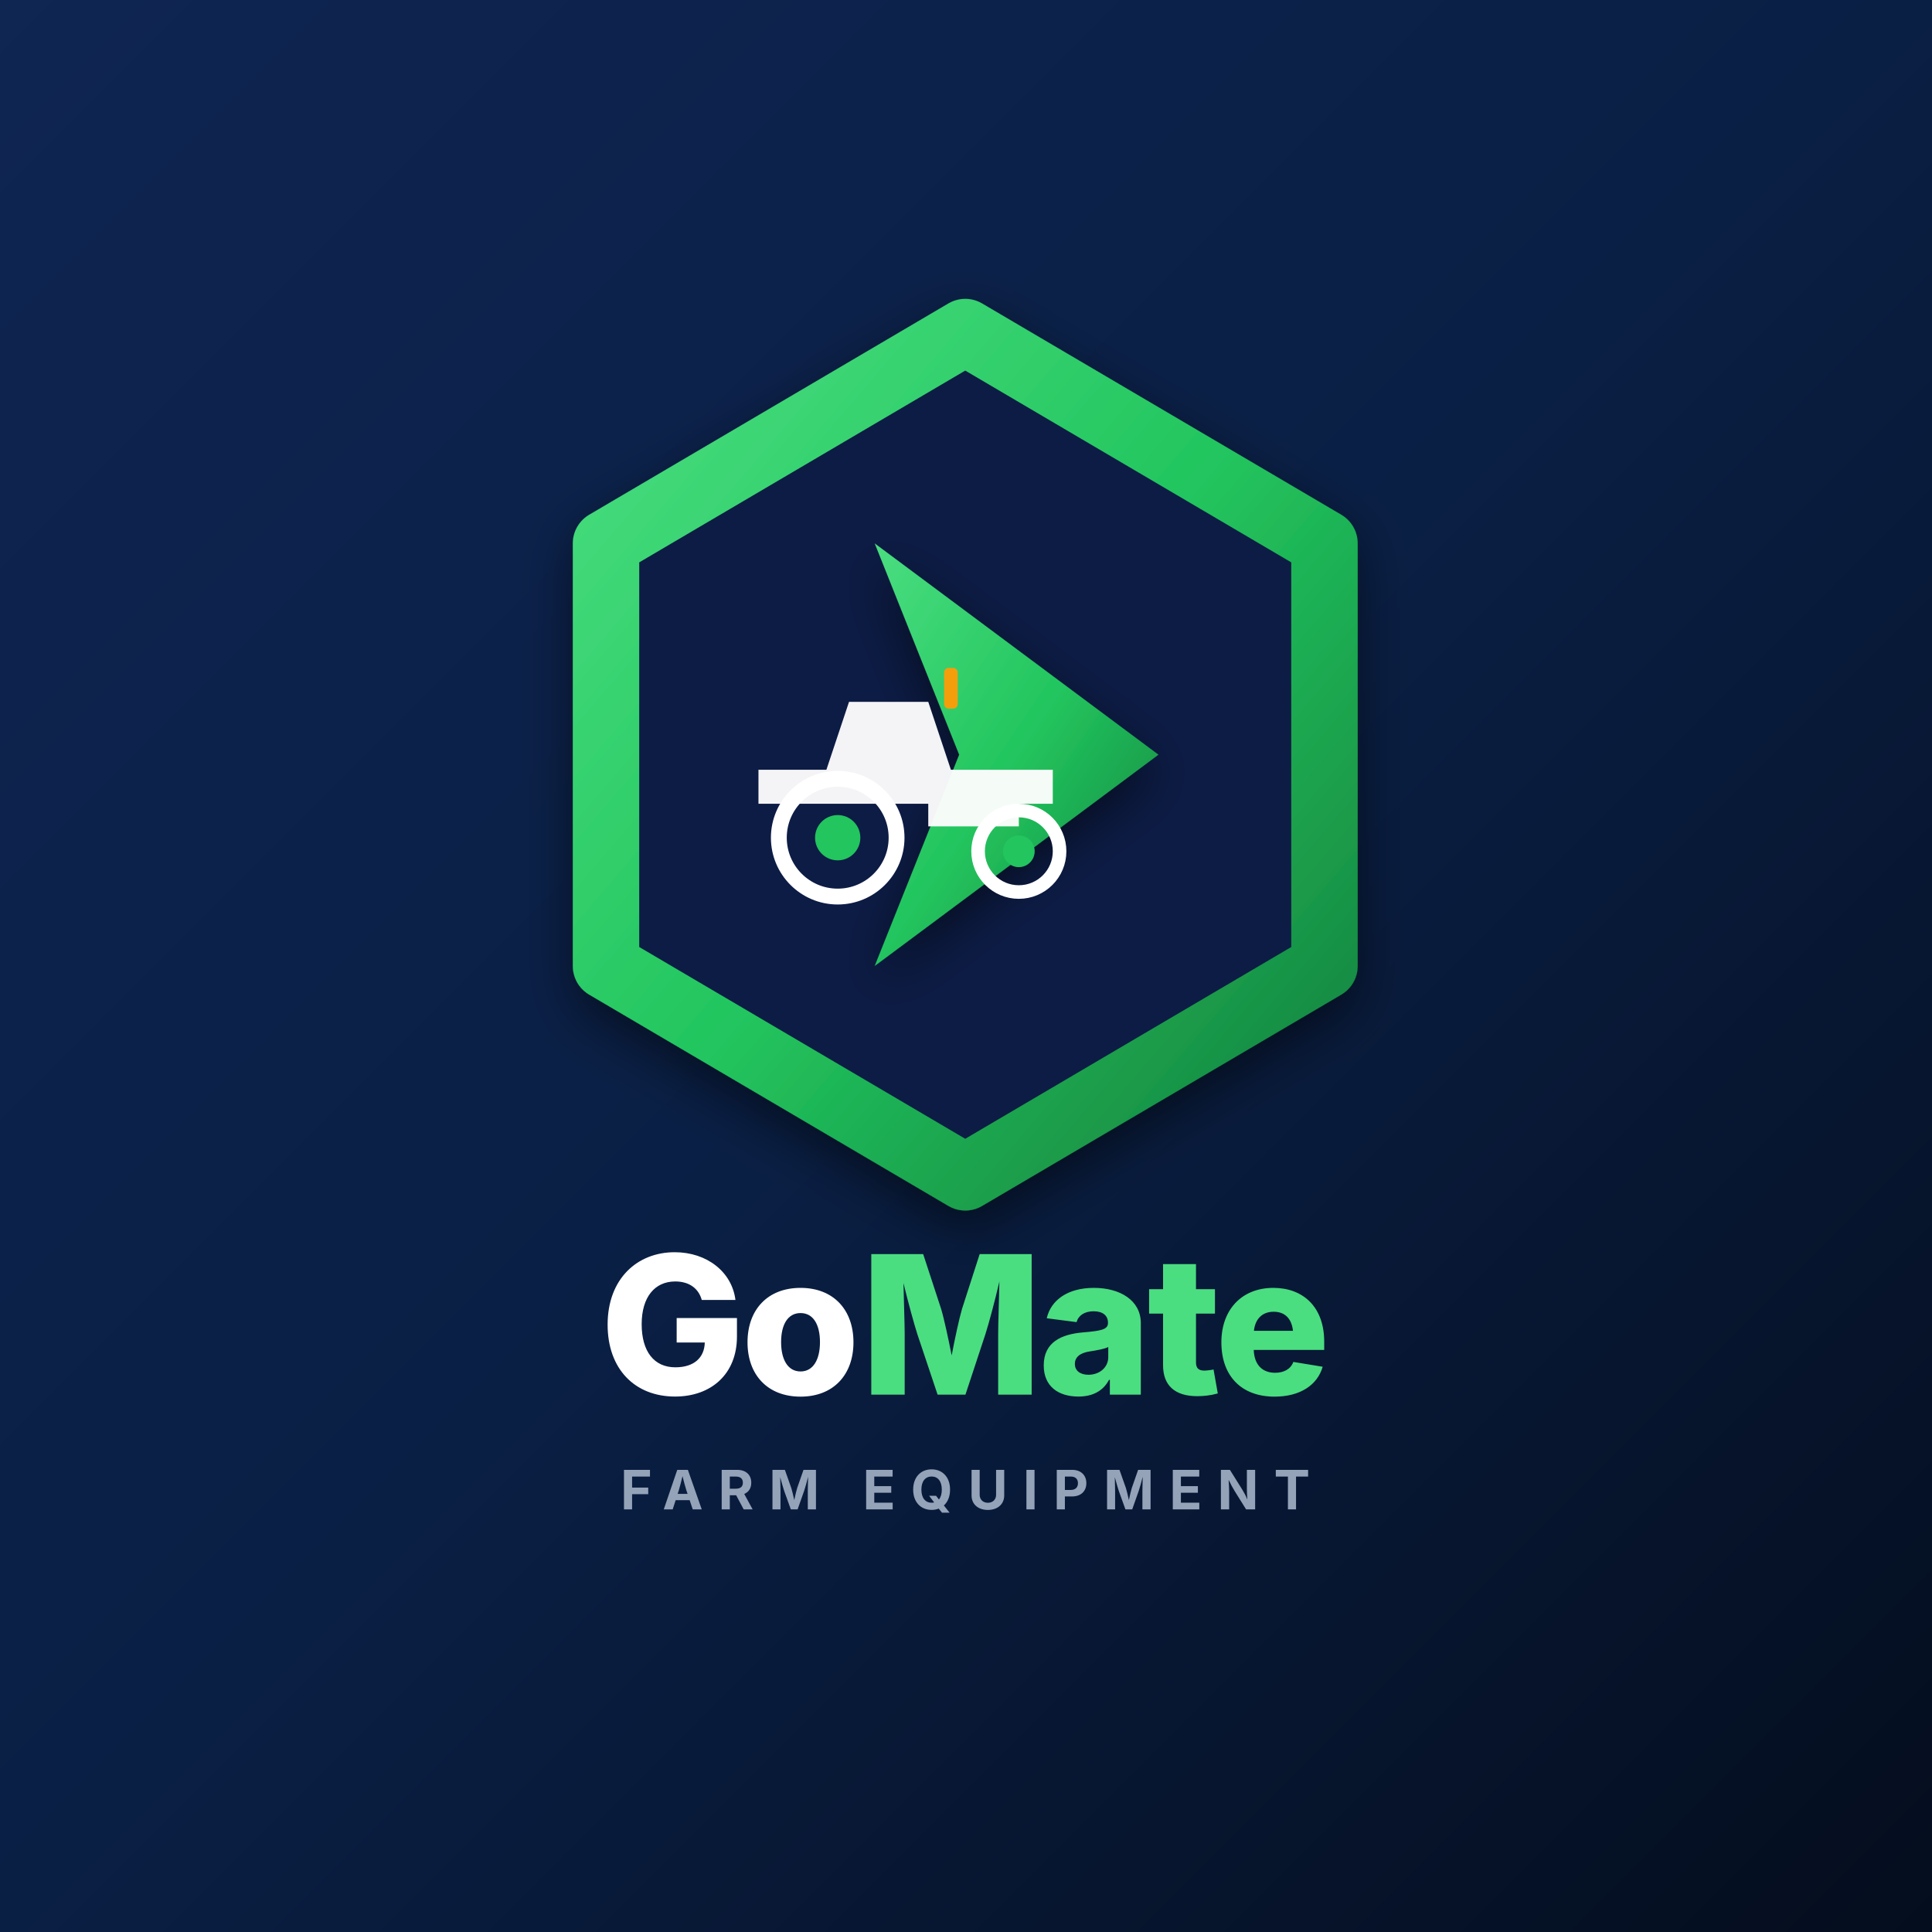
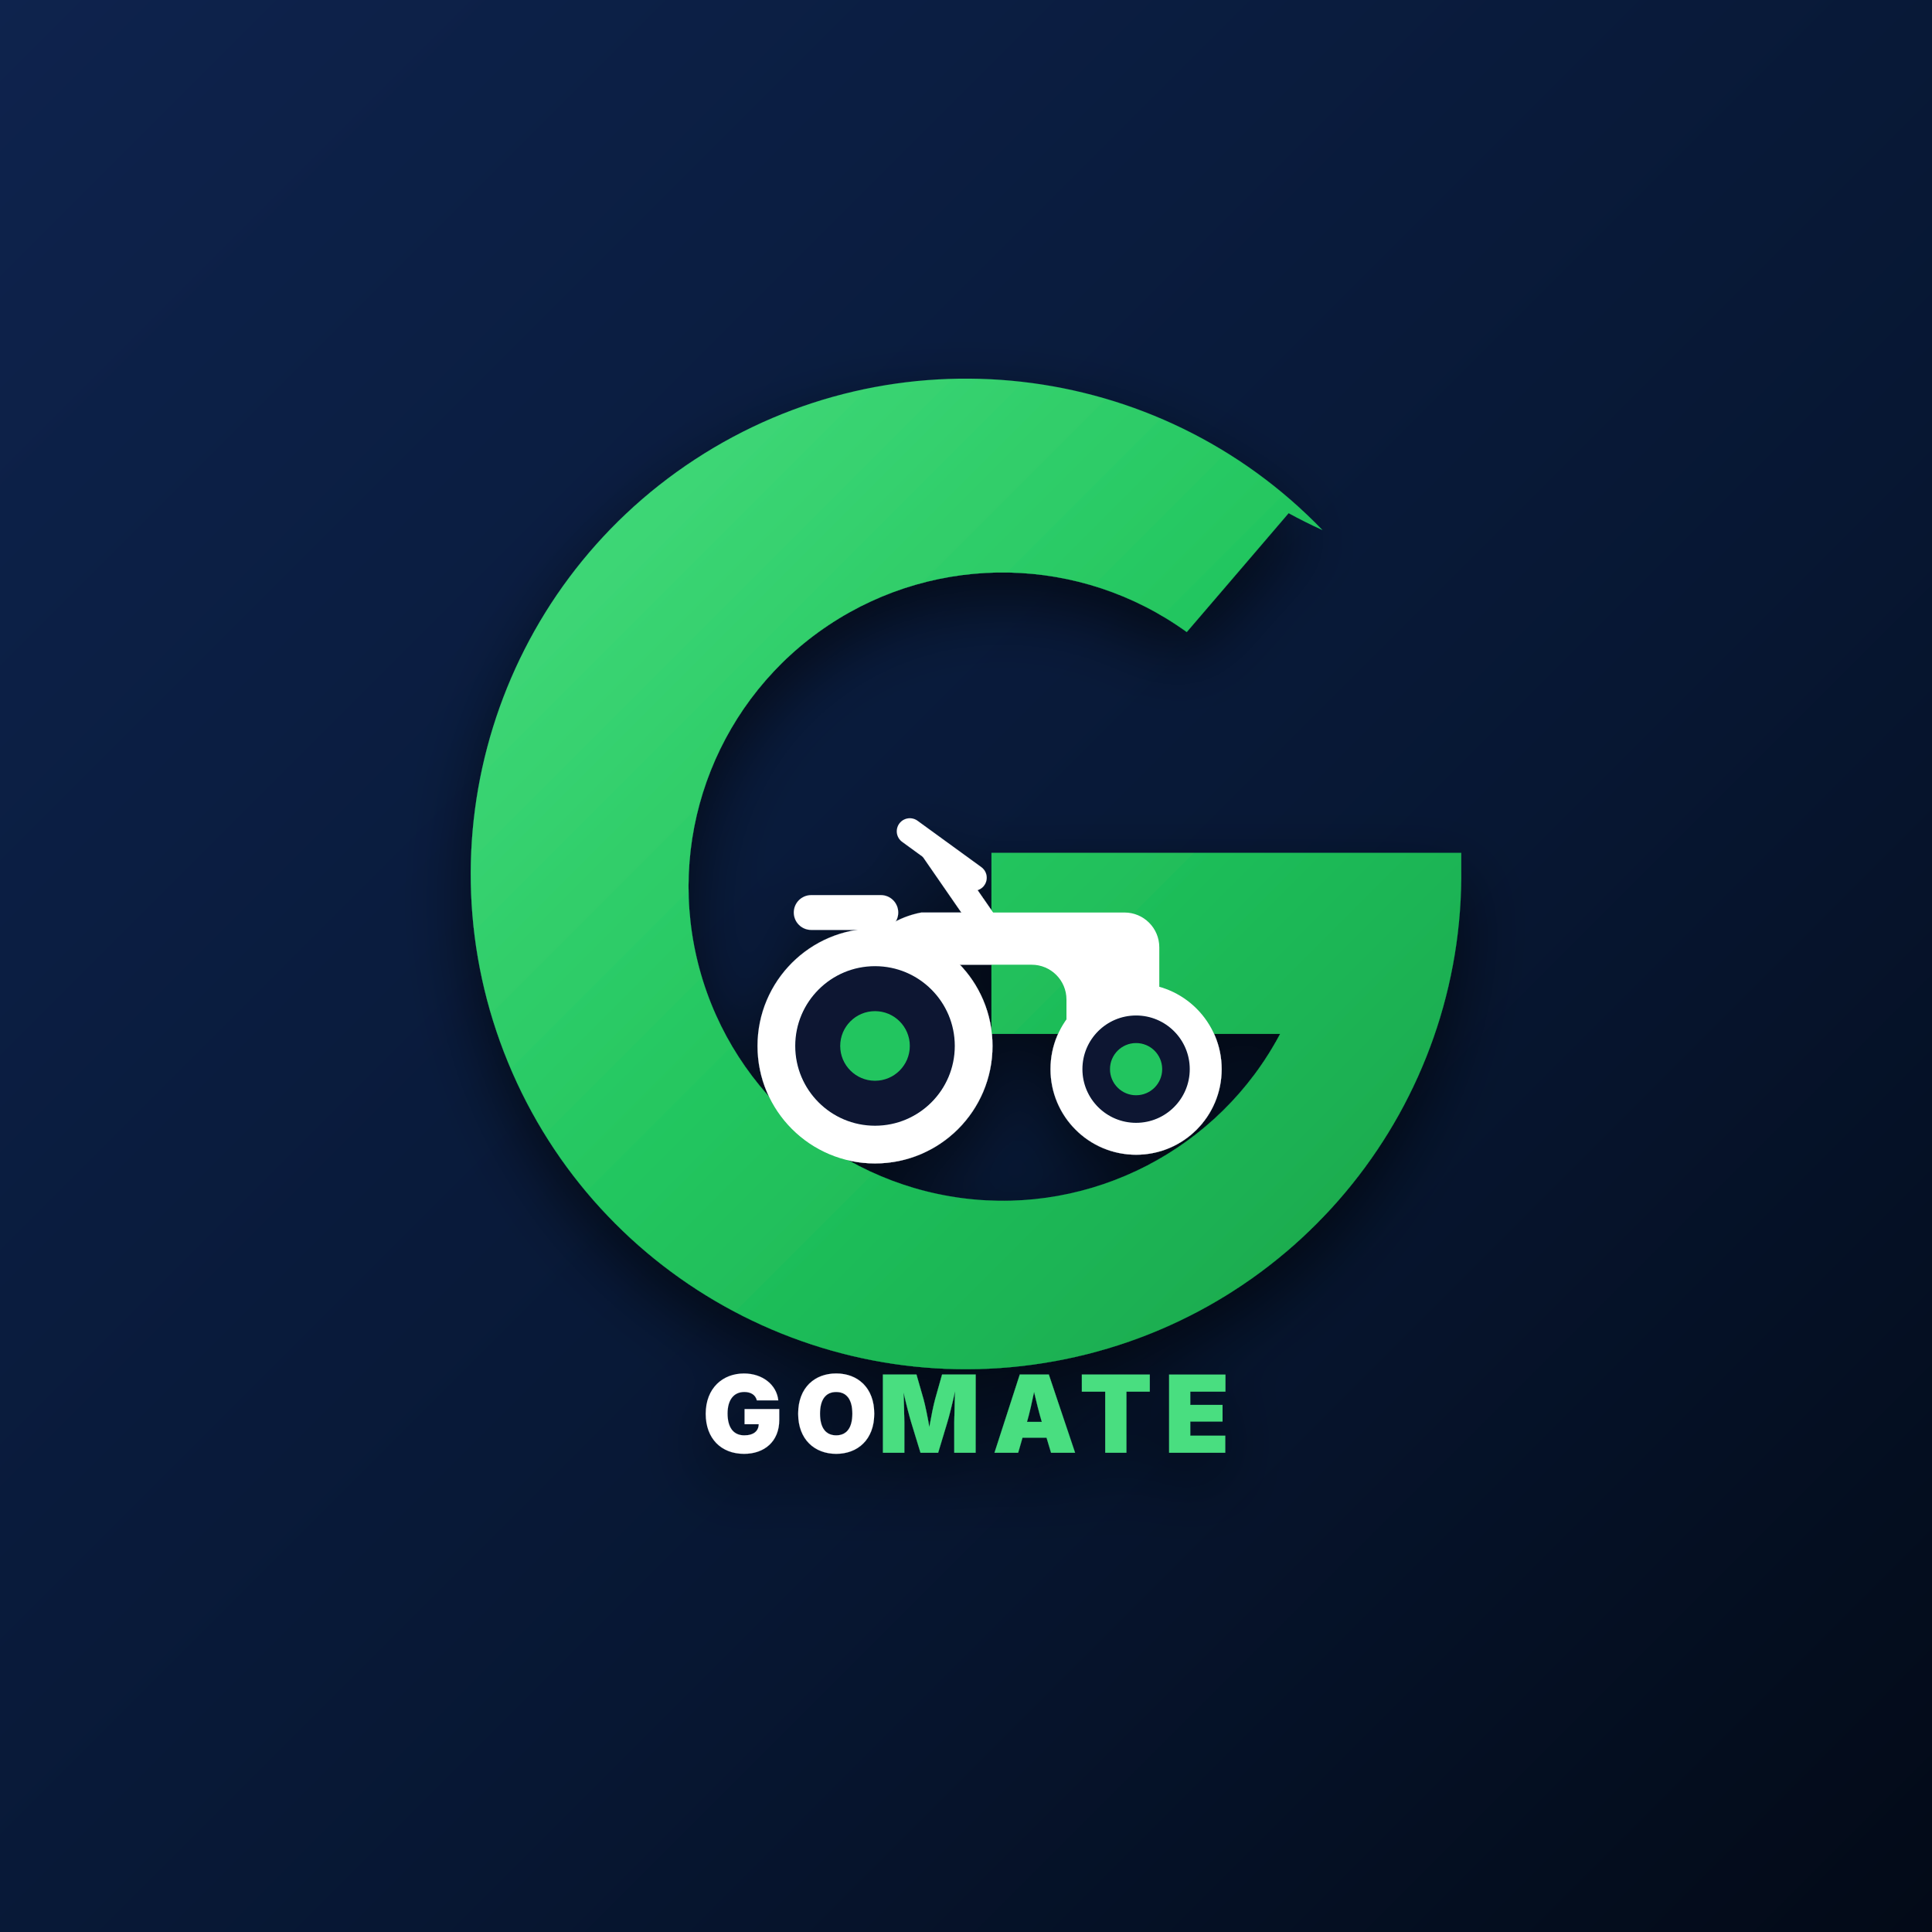
<svg xmlns="http://www.w3.org/2000/svg" viewBox="0 0 512 512" width="512" height="512">
  <defs>
-     <linearGradient id="mBg" x1="0%" y1="0%" x2="100%" y2="100%">
-       <stop offset="0%" stop-color="#0F2552" />
-       <stop offset="50%" stop-color="#0A1F44" />
-       <stop offset="100%" stop-color="#040D1D" />
+     <linearGradient id="mBgGrad" x1="0%" y1="0%" x2="100%" y2="100%">
+       <stop offset="0%" stop-color="#0E234D" />
+       <stop offset="60%" stop-color="#071733" />
+       <stop offset="100%" stop-color="#030A17" />
    </linearGradient>
-     <linearGradient id="mGreen" x1="0%" y1="0%" x2="100%" y2="100%">
+     <linearGradient id="mGGrad" x1="0%" y1="0%" x2="100%" y2="100%">
      <stop offset="0%" stop-color="#4ADE80" />
      <stop offset="50%" stop-color="#22C55E" />
-       <stop offset="100%" stop-color="#15803D" />
-     </linearGradient>
-     <linearGradient id="mGold" x1="0%" y1="0%" x2="100%" y2="100%">
-       <stop offset="0%" stop-color="#FCD34D" />
-       <stop offset="100%" stop-color="#F59E0B" />
+       <stop offset="100%" stop-color="#16A34A" />
    </linearGradient>
    <filter id="mShadow" x="-20%" y="-20%" width="140%" height="140%">
-       <feDropShadow dx="0" dy="6" stdDeviation="8" flood-color="#000000" flood-opacity="0.5" />
+       <feDropShadow dx="0" dy="10" stdDeviation="12" flood-color="#000000" flood-opacity="0.6" />
    </filter>
  </defs>
-   <rect width="512" height="512" fill="url(#mBg)" />
-   <g transform="translate(51, 40) scale(0.80)">
-     <polygon points="256,60 375,130 375,270 256,340 137,270 137,130" fill="#0A1F44" stroke="url(#mGreen)" stroke-width="22" stroke-linejoin="round" stroke-linecap="round" filter="url(#mShadow)" />
-     <path d="M226,130 L320,200 L226,270 L254,200 Z" fill="url(#mGreen)" filter="url(#mShadow)" />
-     <g transform="translate(180, 160) scale(0.75)" fill="#FFFFFF">
-       <path d="M10,60 L40,60 L50,30 L85,30 L95,60 L140,60 L140,75 L125,75 L125,85 L85,85 L85,75 L10,75 Z" opacity="0.95" />
-       <circle cx="45" cy="90" r="26" fill="none" stroke="#FFFFFF" stroke-width="7" />
-       <circle cx="45" cy="90" r="10" fill="#22C55E" />
-       <circle cx="125" cy="96" r="18" fill="none" stroke="#FFFFFF" stroke-width="6" />
-       <circle cx="125" cy="96" r="7" fill="#22C55E" />
-       <rect x="92" y="15" width="6" height="18" rx="2" fill="#F59E0B" />
+   <rect width="512" height="512" fill="url(#mBgGrad)" />
+   <g transform="translate(64, 46) scale(0.75)" filter="url(#mShadow)">
+     <path d="       M 382 126       A 175 175 0 1 0 431 245       L 431 240       L 265 240       L 265 304       L 367 304       A 111 111 0 1 1 334 162       L 370 120       A 175 175 0 0 0 382 126       Z     " fill="url(#mGGrad)" fill-rule="evenodd" />
+     <g transform="translate(148, 175) scale(2.05)">
+       <path d="M 45 42                L 80 42                A 6 6 0 0 1 86 48                L 86 63                A 5 5 0 0 1 81 68                L 74 68                A 4 4 0 0 1 70 64                L 70 57                A 6 6 0 0 0 64 51                L 52 51                A 8 8 0 0 0 44 59                L 44 64                A 4 4 0 0 1 40 68                L 36 68                A 4 4 0 0 1 32 64                L 32 59                A 16 16 0 0 1 45 42 Z" fill="#FFFFFF" />
+       <rect x="23" y="39" width="18" height="6" rx="3" fill="#FFFFFF" />
+       <line x1="56" y1="44" x2="47" y2="31" stroke="#FFFFFF" stroke-width="4.5" stroke-linecap="round" />
+       <line x1="43" y1="28" x2="54" y2="36" stroke="#FFFFFF" stroke-width="4.5" stroke-linecap="round" />
+       <circle cx="37" cy="65" r="17" fill="#071733" stroke="#FFFFFF" stroke-width="6.5" />
+       <circle cx="37" cy="65" r="6" fill="#22C55E" />
+       <circle cx="82" cy="69" r="12" fill="#071733" stroke="#FFFFFF" stroke-width="5.5" />
+       <circle cx="82" cy="69" r="4.5" fill="#22C55E" />
    </g>
-     <text x="256" y="412" text-anchor="middle" font-family="'Plus Jakarta Sans', 'Inter', -apple-system, sans-serif" font-size="64" font-weight="800" letter-spacing="-1.5" fill="#FFFFFF">Go<tspan fill="#4ADE80">Mate</tspan>
-     </text>
-     <text x="256" y="450" text-anchor="middle" font-family="'Plus Jakarta Sans', 'Inter', -apple-system, sans-serif" font-size="18" font-weight="700" letter-spacing="5" fill="#94A3B8">FARM EQUIPMENT</text>
+     <g transform="translate(256, 452)">
+       <text text-anchor="middle" font-family="system-ui, -apple-system, 'Inter', 'Segoe UI', Roboto, sans-serif" font-size="38" font-weight="900" letter-spacing="4" fill="#FFFFFF">GO<tspan fill="#4ADE80">MATE</tspan>
+       </text>
+     </g>
  </g>
</svg>
